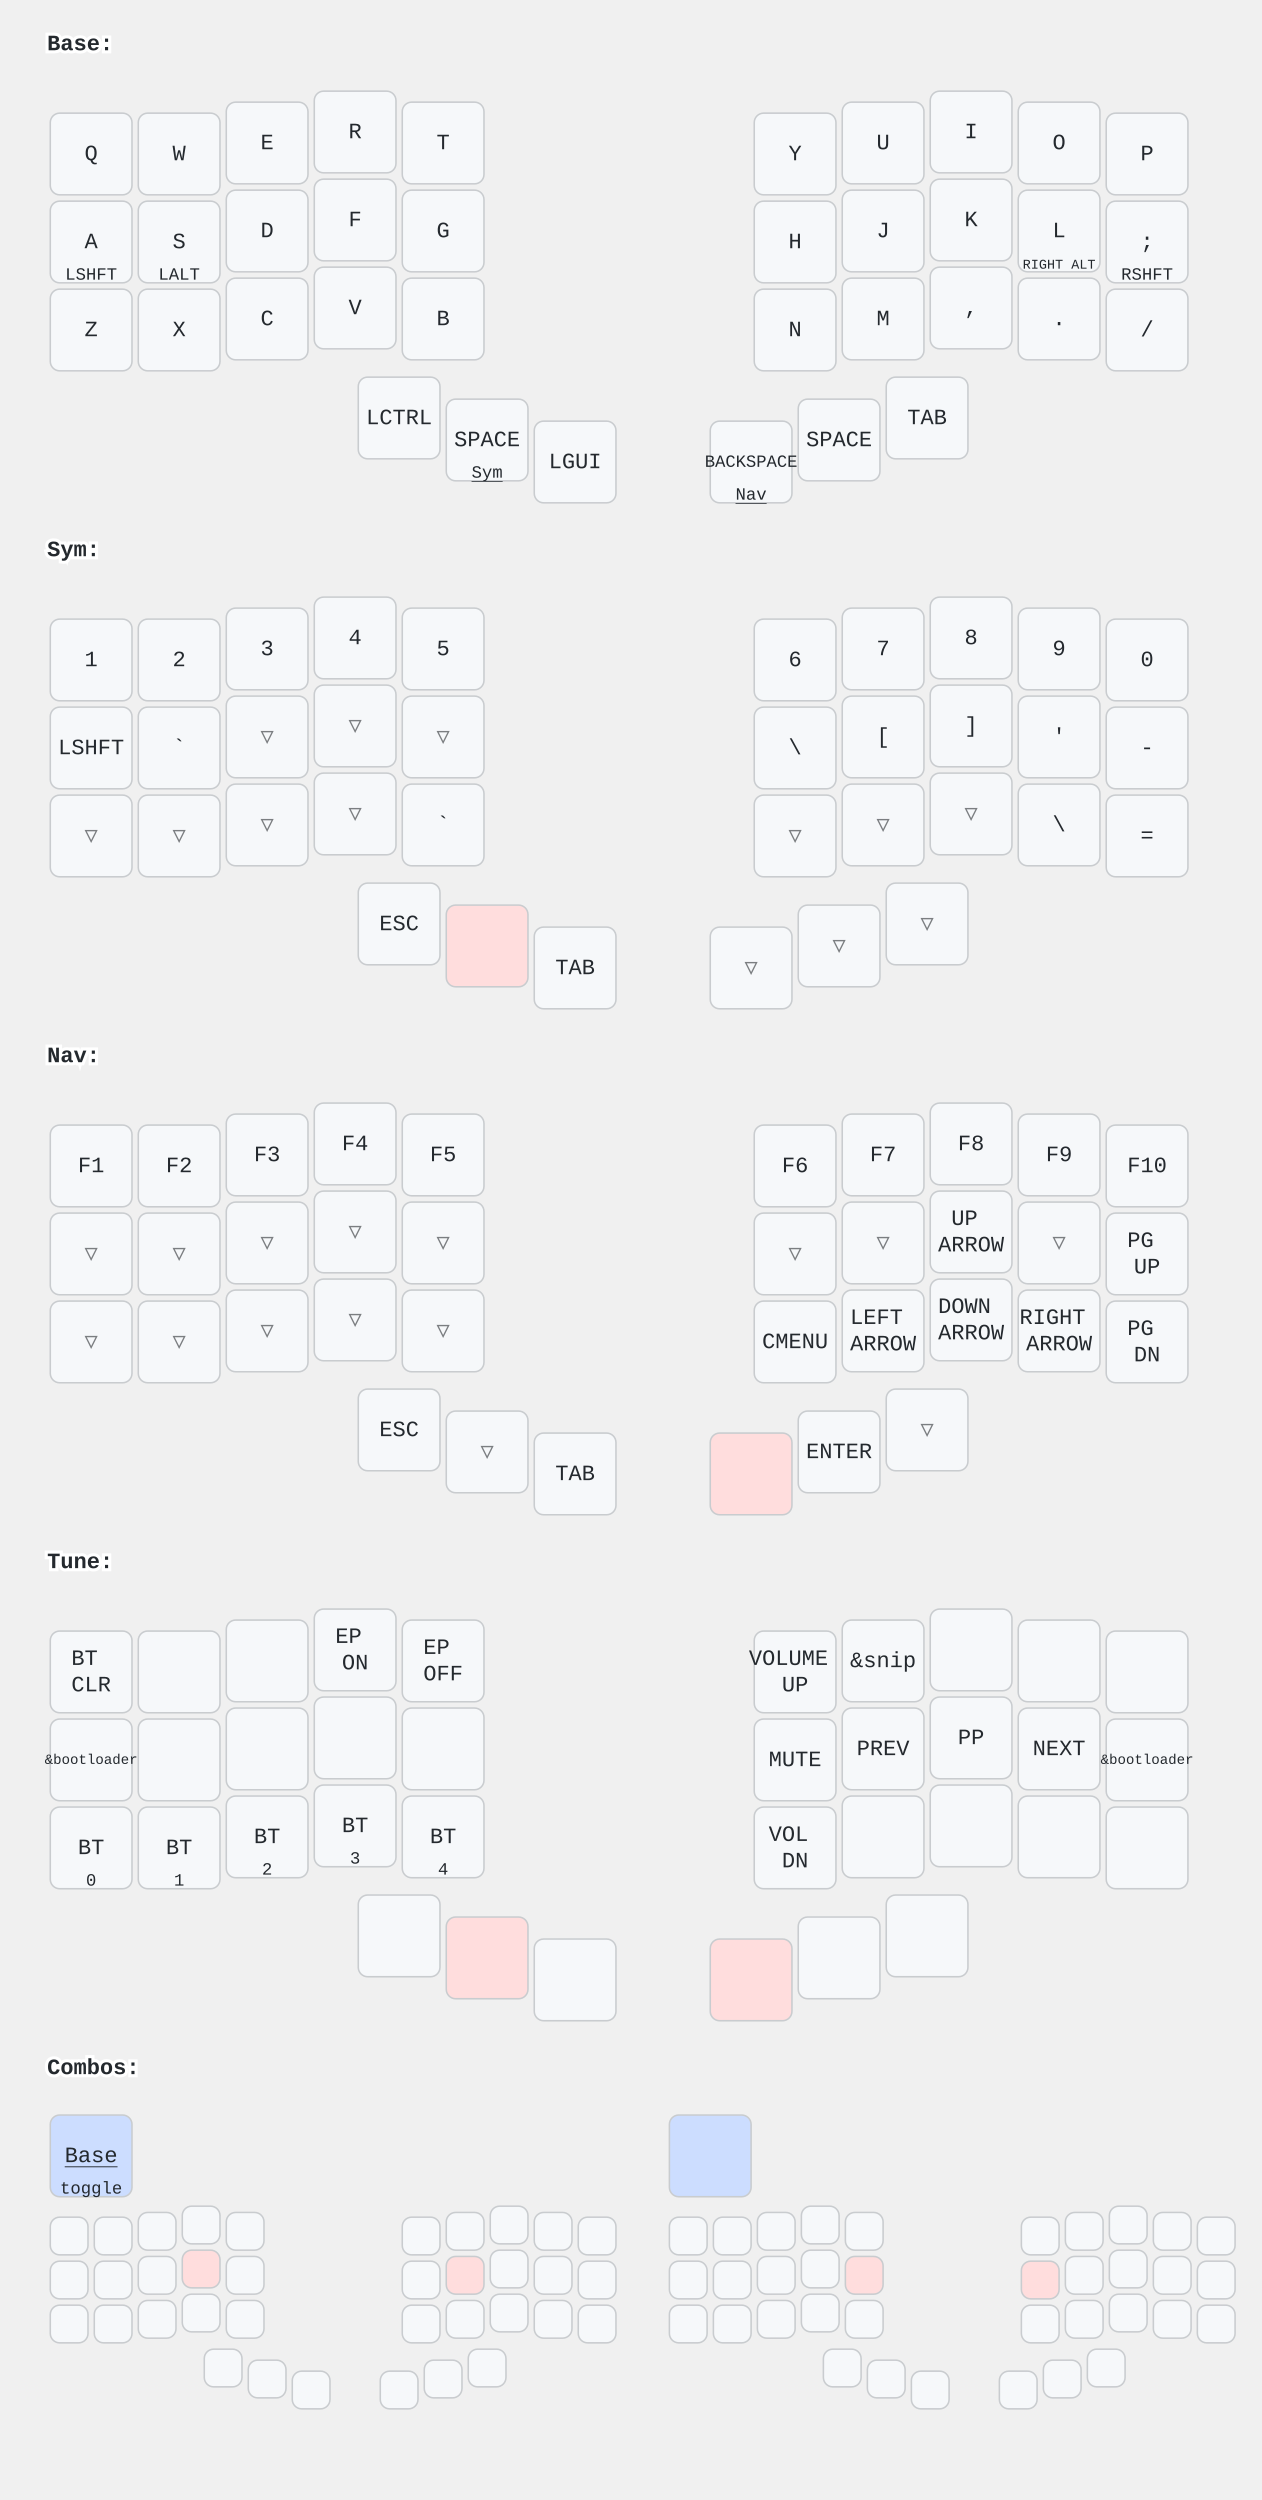
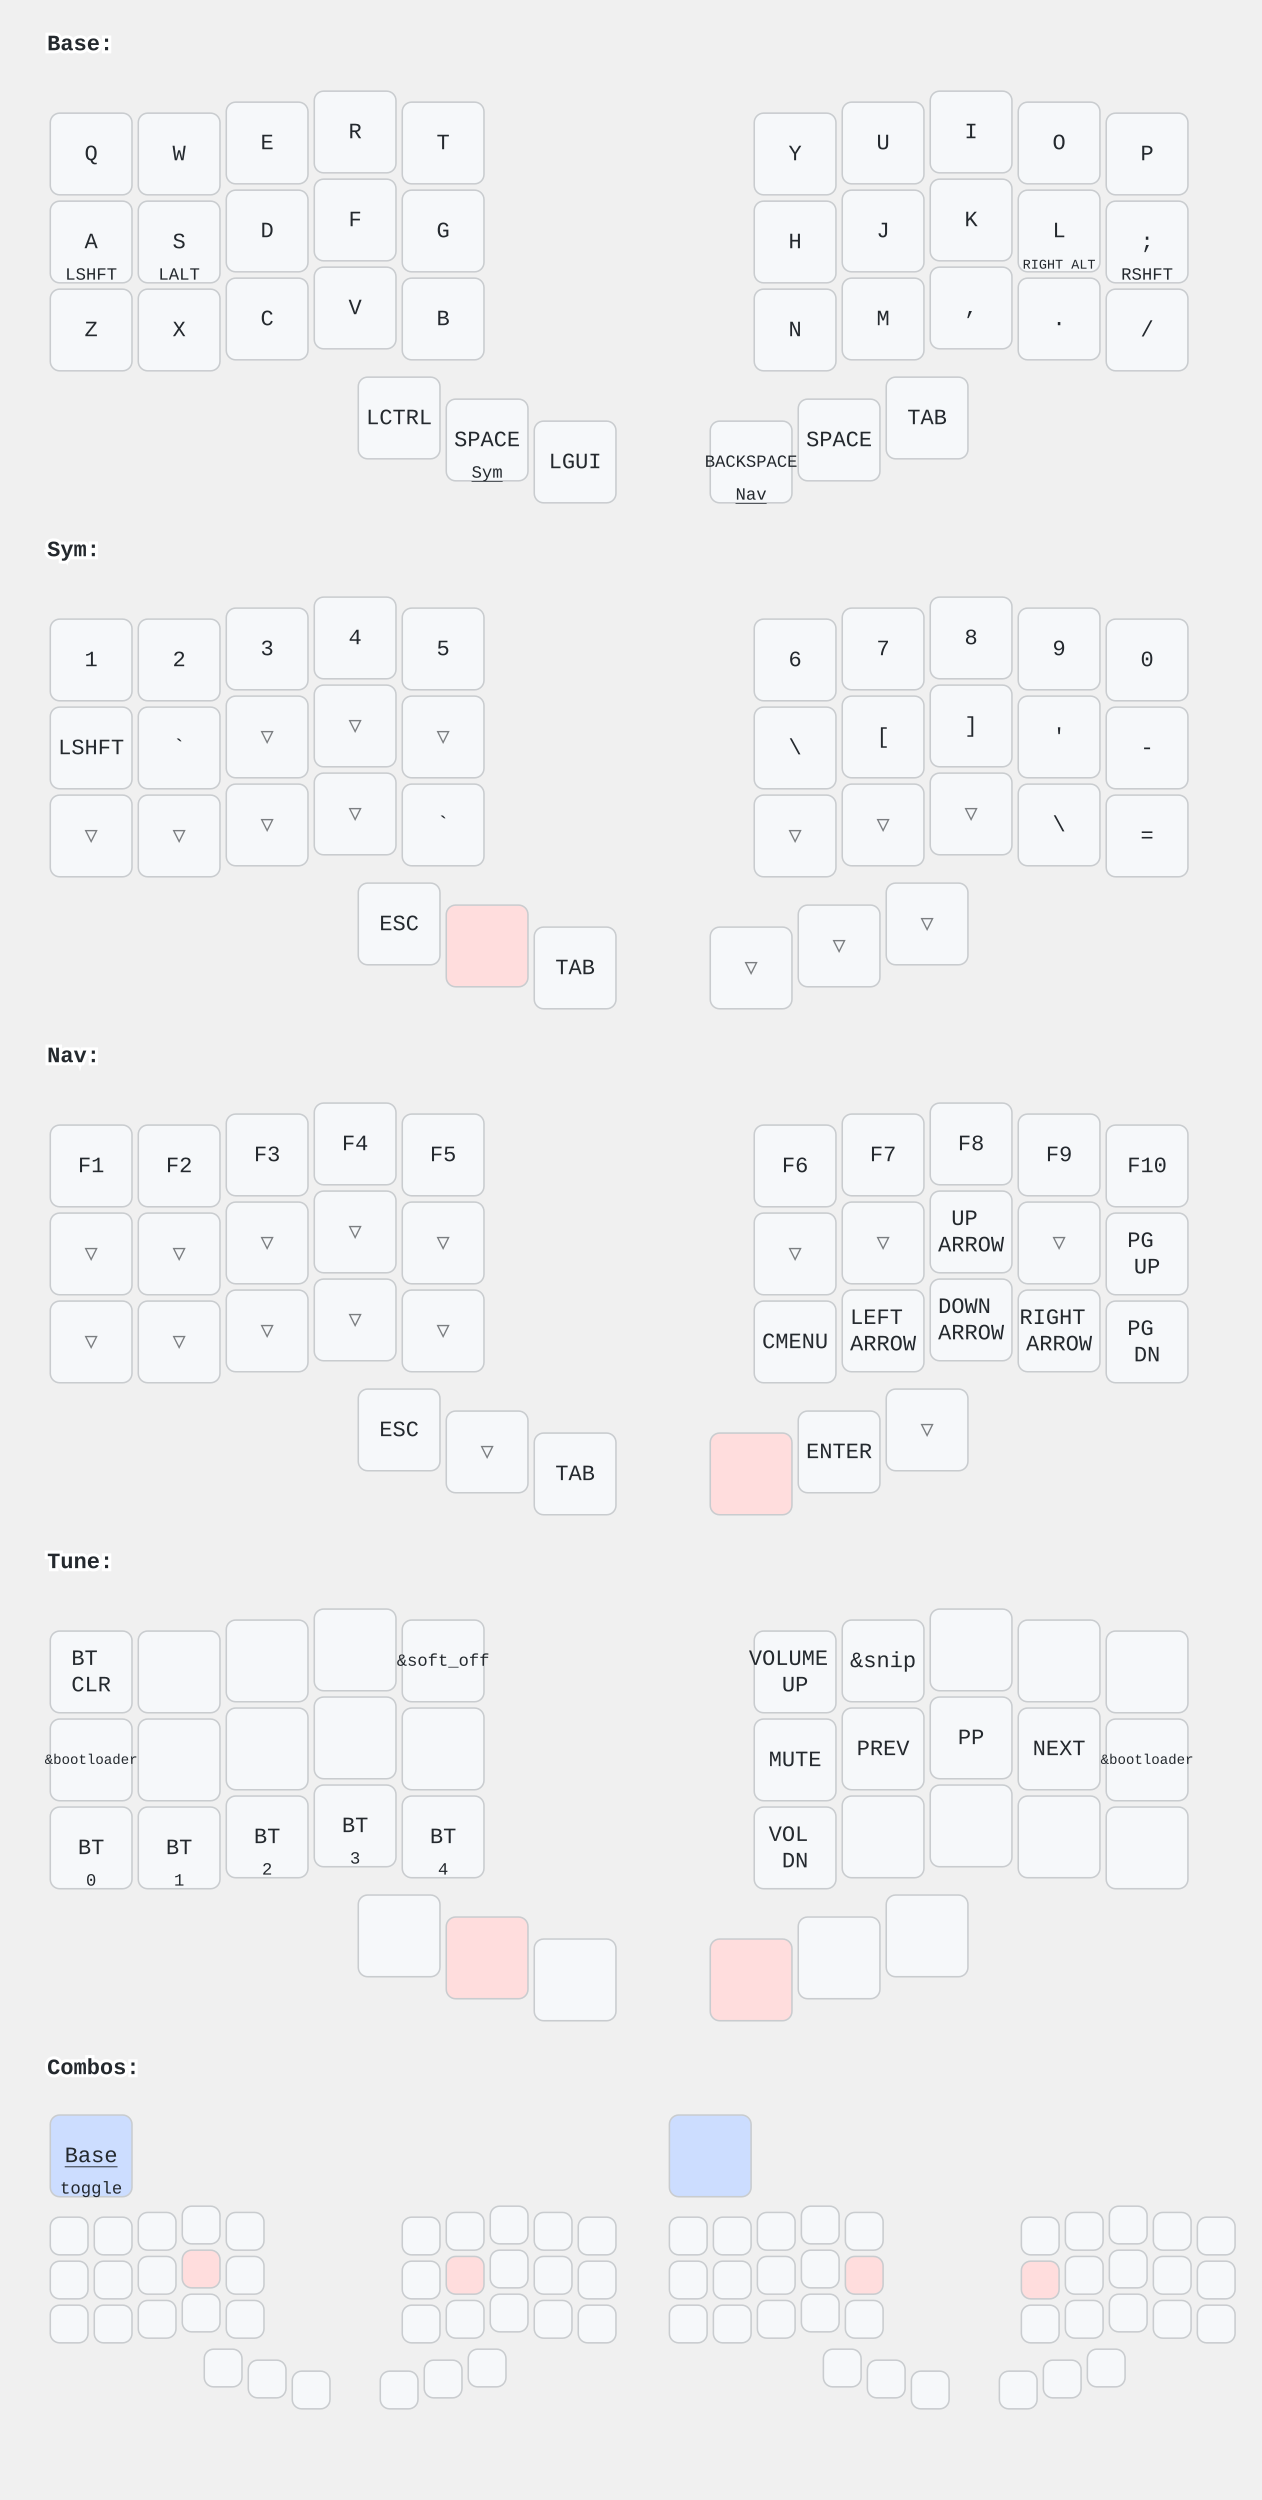
<svg xmlns="http://www.w3.org/2000/svg" width="803" height="1591" viewBox="0 0 803 1591" class="keymap">
  <style>/* inherit to force styles through use tags */
svg path {
    fill: inherit;
}

/* font and background color specifications */
svg.keymap {
    font-family: SFMono-Regular,Consolas,Liberation Mono,Menlo,monospace;
    font-size: 14px;
    font-kerning: normal;
    text-rendering: optimizeLegibility;
    fill: #24292e;
}

/* default key styling */
rect.key {
    fill: #f6f8fa;
}

rect.key, rect.combo {
    stroke: #c9cccf;
    stroke-width: 1;
}

/* default key side styling, only used is draw_key_sides is set */
rect.side {
    filter: brightness(90%);
}

/* color accent for combo boxes */
rect.combo, rect.combo-separate {
    fill: #cdf;
}

/* color accent for held keys */
rect.held, rect.combo.held {
    fill: #fdd;
}

/* color accent for ghost (optional) keys */
rect.ghost, rect.combo.ghost {
    stroke-dasharray: 4, 4;
    stroke-width: 2;
}

text {
    text-anchor: middle;
    dominant-baseline: middle;
}

/* styling for layer labels */
text.label {
    font-weight: bold;
    text-anchor: start;
    stroke: white;
    stroke-width: 4;
    paint-order: stroke;
}

/* styling for optional footer */
text.footer {
    text-anchor: end;
    dominant-baseline: auto;
    stroke: white;
    stroke-width: 4;
    paint-order: stroke;
}

/* styling for combo tap, and key non-tap label text */
text.combo, text.hold, text.shifted, text.left, text.right {
    font-size: 11px;
}

text.hold {
    text-anchor: middle;
    dominant-baseline: auto;
}

text.shifted {
    text-anchor: middle;
    dominant-baseline: hanging;
}

text.left {
    text-anchor: start;
}

text.right {
    text-anchor: end;
}

text.layer-activator {
    text-decoration: underline;
}

/* styling for hold/shifted label text in combo box */
text.combo.hold, text.combo.shifted, text.combo.left, text.combo.right {
    font-size: 8px;
}

/* lighter symbol for transparent keys */
text.trans {
    fill: #7b7e81;
}

/* styling for combo dendrons */
path.combo {
    stroke-width: 1;
    stroke: gray;
    fill: none;
}

/* Start Tabler Icons Cleanup */
/* cannot use height/width with glyphs */
.icon-tabler &gt; path {
    fill: inherit;
    stroke: inherit;
    stroke-width: 2;
}
/* hide tabler's default box */
.icon-tabler &gt; path[stroke="none"][fill="none"] {
    visibility: hidden;
}
/* End Tabler Icons Cleanup */

@media (prefers-color-scheme: dark) {
svg.keymap { fill: #d1d6db; }
rect.key { fill: #3f4750; }
rect.key, rect.combo { stroke: #60666c; }
rect.combo, rect.combo-separate { fill: #1f3d7a; }
rect.held, rect.combo.held { fill: #854747; }
text.label, text.footer { stroke: black; }
text.trans { fill: #7e8184; }
path.combo { stroke: #7f7f7f; }

}</style>
  <g transform="translate(30, 0)" class="layer-Base">
    <text x="0" y="28" class="label" id="Base">Base:</text>
    <g transform="translate(0, 56)">
      <g transform="translate(28, 42)" class="key keypos-0">
        <rect rx="6" ry="6" x="-26" y="-26" width="52" height="52" class="key" />
        <text x="0" y="0" class="key tap">Q</text>
      </g>
      <g transform="translate(84, 42)" class="key keypos-1">
        <rect rx="6" ry="6" x="-26" y="-26" width="52" height="52" class="key" />
        <text x="0" y="0" class="key tap">W</text>
      </g>
      <g transform="translate(140, 35)" class="key keypos-2">
        <rect rx="6" ry="6" x="-26" y="-26" width="52" height="52" class="key" />
        <text x="0" y="0" class="key tap">E</text>
      </g>
      <g transform="translate(196, 28)" class="key keypos-3">
        <rect rx="6" ry="6" x="-26" y="-26" width="52" height="52" class="key" />
        <text x="0" y="0" class="key tap">R</text>
      </g>
      <g transform="translate(252, 35)" class="key keypos-4">
        <rect rx="6" ry="6" x="-26" y="-26" width="52" height="52" class="key" />
        <text x="0" y="0" class="key tap">T</text>
      </g>
      <g transform="translate(476, 42)" class="key keypos-5">
        <rect rx="6" ry="6" x="-26" y="-26" width="52" height="52" class="key" />
        <text x="0" y="0" class="key tap">Y</text>
      </g>
      <g transform="translate(532, 35)" class="key keypos-6">
        <rect rx="6" ry="6" x="-26" y="-26" width="52" height="52" class="key" />
        <text x="0" y="0" class="key tap">U</text>
      </g>
      <g transform="translate(588, 28)" class="key keypos-7">
        <rect rx="6" ry="6" x="-26" y="-26" width="52" height="52" class="key" />
        <text x="0" y="0" class="key tap">I</text>
      </g>
      <g transform="translate(644, 35)" class="key keypos-8">
        <rect rx="6" ry="6" x="-26" y="-26" width="52" height="52" class="key" />
        <text x="0" y="0" class="key tap">O</text>
      </g>
      <g transform="translate(700, 42)" class="key keypos-9">
        <rect rx="6" ry="6" x="-26" y="-26" width="52" height="52" class="key" />
        <text x="0" y="0" class="key tap">P</text>
      </g>
      <g transform="translate(28, 98)" class="key keypos-10">
        <rect rx="6" ry="6" x="-26" y="-26" width="52" height="52" class="key" />
        <text x="0" y="0" class="key tap">A</text>
        <text x="0" y="24" class="key hold">LSHFT</text>
      </g>
      <g transform="translate(84, 98)" class="key keypos-11">
        <rect rx="6" ry="6" x="-26" y="-26" width="52" height="52" class="key" />
        <text x="0" y="0" class="key tap">S</text>
        <text x="0" y="24" class="key hold">LALT</text>
      </g>
      <g transform="translate(140, 91)" class="key keypos-12">
        <rect rx="6" ry="6" x="-26" y="-26" width="52" height="52" class="key" />
        <text x="0" y="0" class="key tap">D</text>
      </g>
      <g transform="translate(196, 84)" class="key keypos-13">
        <rect rx="6" ry="6" x="-26" y="-26" width="52" height="52" class="key" />
        <text x="0" y="0" class="key tap">F</text>
      </g>
      <g transform="translate(252, 91)" class="key keypos-14">
        <rect rx="6" ry="6" x="-26" y="-26" width="52" height="52" class="key" />
        <text x="0" y="0" class="key tap">G</text>
      </g>
      <g transform="translate(476, 98)" class="key keypos-15">
        <rect rx="6" ry="6" x="-26" y="-26" width="52" height="52" class="key" />
        <text x="0" y="0" class="key tap">H</text>
      </g>
      <g transform="translate(532, 91)" class="key keypos-16">
        <rect rx="6" ry="6" x="-26" y="-26" width="52" height="52" class="key" />
        <text x="0" y="0" class="key tap">J</text>
      </g>
      <g transform="translate(588, 84)" class="key keypos-17">
        <rect rx="6" ry="6" x="-26" y="-26" width="52" height="52" class="key" />
        <text x="0" y="0" class="key tap">K</text>
      </g>
      <g transform="translate(644, 91)" class="key keypos-18">
        <rect rx="6" ry="6" x="-26" y="-26" width="52" height="52" class="key" />
        <text x="0" y="0" class="key tap">L</text>
        <text x="0" y="24" class="key hold">
          <tspan style="font-size: 78%">RIGHT ALT</tspan>
        </text>
      </g>
      <g transform="translate(700, 98)" class="key keypos-19">
        <rect rx="6" ry="6" x="-26" y="-26" width="52" height="52" class="key" />
        <text x="0" y="0" class="key tap">;</text>
        <text x="0" y="24" class="key hold">RSHFT</text>
      </g>
      <g transform="translate(28, 154)" class="key keypos-20">
        <rect rx="6" ry="6" x="-26" y="-26" width="52" height="52" class="key" />
        <text x="0" y="0" class="key tap">Z</text>
      </g>
      <g transform="translate(84, 154)" class="key keypos-21">
        <rect rx="6" ry="6" x="-26" y="-26" width="52" height="52" class="key" />
        <text x="0" y="0" class="key tap">X</text>
      </g>
      <g transform="translate(140, 147)" class="key keypos-22">
        <rect rx="6" ry="6" x="-26" y="-26" width="52" height="52" class="key" />
        <text x="0" y="0" class="key tap">C</text>
      </g>
      <g transform="translate(196, 140)" class="key keypos-23">
        <rect rx="6" ry="6" x="-26" y="-26" width="52" height="52" class="key" />
        <text x="0" y="0" class="key tap">V</text>
      </g>
      <g transform="translate(252, 147)" class="key keypos-24">
        <rect rx="6" ry="6" x="-26" y="-26" width="52" height="52" class="key" />
        <text x="0" y="0" class="key tap">B</text>
      </g>
      <g transform="translate(476, 154)" class="key keypos-25">
        <rect rx="6" ry="6" x="-26" y="-26" width="52" height="52" class="key" />
        <text x="0" y="0" class="key tap">N</text>
      </g>
      <g transform="translate(532, 147)" class="key keypos-26">
        <rect rx="6" ry="6" x="-26" y="-26" width="52" height="52" class="key" />
        <text x="0" y="0" class="key tap">M</text>
      </g>
      <g transform="translate(588, 140)" class="key keypos-27">
        <rect rx="6" ry="6" x="-26" y="-26" width="52" height="52" class="key" />
        <text x="0" y="0" class="key tap">,</text>
      </g>
      <g transform="translate(644, 147)" class="key keypos-28">
        <rect rx="6" ry="6" x="-26" y="-26" width="52" height="52" class="key" />
        <text x="0" y="0" class="key tap">.</text>
      </g>
      <g transform="translate(700, 154)" class="key keypos-29">
        <rect rx="6" ry="6" x="-26" y="-26" width="52" height="52" class="key" />
        <text x="0" y="0" class="key tap">/</text>
      </g>
      <g transform="translate(224, 210)" class="key keypos-30">
        <rect rx="6" ry="6" x="-26" y="-26" width="52" height="52" class="key" />
        <text x="0" y="0" class="key tap">LCTRL</text>
      </g>
      <g transform="translate(280, 224)" class="key keypos-31">
        <rect rx="6" ry="6" x="-26" y="-26" width="52" height="52" class="key" />
        <text x="0" y="0" class="key tap">SPACE</text>
        <a href="#Sym">
          <text x="0" y="24" class="key hold layer-activator">Sym</text>
        </a>
      </g>
      <g transform="translate(336, 238)" class="key keypos-32">
        <rect rx="6" ry="6" x="-26" y="-26" width="52" height="52" class="key" />
        <text x="0" y="0" class="key tap">LGUI</text>
      </g>
      <g transform="translate(448, 238)" class="key keypos-33">
        <rect rx="6" ry="6" x="-26" y="-26" width="52" height="52" class="key" />
        <text x="0" y="0" class="key tap">
          <tspan style="font-size: 78%">BACKSPACE</tspan>
        </text>
        <a href="#Nav">
          <text x="0" y="24" class="key hold layer-activator">Nav</text>
        </a>
      </g>
      <g transform="translate(504, 224)" class="key keypos-34">
        <rect rx="6" ry="6" x="-26" y="-26" width="52" height="52" class="key" />
        <text x="0" y="0" class="key tap">SPACE</text>
      </g>
      <g transform="translate(560, 210)" class="key keypos-35">
        <rect rx="6" ry="6" x="-26" y="-26" width="52" height="52" class="key" />
        <text x="0" y="0" class="key tap">TAB</text>
      </g>
    </g>
  </g>
  <g transform="translate(30, 322)" class="layer-Sym">
    <text x="0" y="28" class="label" id="Sym">Sym:</text>
    <g transform="translate(0, 56)">
      <g transform="translate(28, 42)" class="key keypos-0">
        <rect rx="6" ry="6" x="-26" y="-26" width="52" height="52" class="key" />
        <text x="0" y="0" class="key tap">1</text>
      </g>
      <g transform="translate(84, 42)" class="key keypos-1">
        <rect rx="6" ry="6" x="-26" y="-26" width="52" height="52" class="key" />
        <text x="0" y="0" class="key tap">2</text>
      </g>
      <g transform="translate(140, 35)" class="key keypos-2">
        <rect rx="6" ry="6" x="-26" y="-26" width="52" height="52" class="key" />
        <text x="0" y="0" class="key tap">3</text>
      </g>
      <g transform="translate(196, 28)" class="key keypos-3">
        <rect rx="6" ry="6" x="-26" y="-26" width="52" height="52" class="key" />
        <text x="0" y="0" class="key tap">4</text>
      </g>
      <g transform="translate(252, 35)" class="key keypos-4">
        <rect rx="6" ry="6" x="-26" y="-26" width="52" height="52" class="key" />
        <text x="0" y="0" class="key tap">5</text>
      </g>
      <g transform="translate(476, 42)" class="key keypos-5">
        <rect rx="6" ry="6" x="-26" y="-26" width="52" height="52" class="key" />
        <text x="0" y="0" class="key tap">6</text>
      </g>
      <g transform="translate(532, 35)" class="key keypos-6">
        <rect rx="6" ry="6" x="-26" y="-26" width="52" height="52" class="key" />
        <text x="0" y="0" class="key tap">7</text>
      </g>
      <g transform="translate(588, 28)" class="key keypos-7">
        <rect rx="6" ry="6" x="-26" y="-26" width="52" height="52" class="key" />
        <text x="0" y="0" class="key tap">8</text>
      </g>
      <g transform="translate(644, 35)" class="key keypos-8">
        <rect rx="6" ry="6" x="-26" y="-26" width="52" height="52" class="key" />
        <text x="0" y="0" class="key tap">9</text>
      </g>
      <g transform="translate(700, 42)" class="key keypos-9">
        <rect rx="6" ry="6" x="-26" y="-26" width="52" height="52" class="key" />
        <text x="0" y="0" class="key tap">0</text>
      </g>
      <g transform="translate(28, 98)" class="key keypos-10">
        <rect rx="6" ry="6" x="-26" y="-26" width="52" height="52" class="key" />
        <text x="0" y="0" class="key tap">LSHFT</text>
      </g>
      <g transform="translate(84, 98)" class="key keypos-11">
        <rect rx="6" ry="6" x="-26" y="-26" width="52" height="52" class="key" />
        <text x="0" y="0" class="key tap">`</text>
      </g>
      <g transform="translate(140, 91)" class="key trans keypos-12">
        <rect rx="6" ry="6" x="-26" y="-26" width="52" height="52" class="key trans" />
        <text x="0" y="0" class="key trans tap">▽</text>
      </g>
      <g transform="translate(196, 84)" class="key trans keypos-13">
        <rect rx="6" ry="6" x="-26" y="-26" width="52" height="52" class="key trans" />
        <text x="0" y="0" class="key trans tap">▽</text>
      </g>
      <g transform="translate(252, 91)" class="key trans keypos-14">
        <rect rx="6" ry="6" x="-26" y="-26" width="52" height="52" class="key trans" />
        <text x="0" y="0" class="key trans tap">▽</text>
      </g>
      <g transform="translate(476, 98)" class="key keypos-15">
        <rect rx="6" ry="6" x="-26" y="-26" width="52" height="52" class="key" />
        <text x="0" y="0" class="key tap">\</text>
      </g>
      <g transform="translate(532, 91)" class="key keypos-16">
        <rect rx="6" ry="6" x="-26" y="-26" width="52" height="52" class="key" />
        <text x="0" y="0" class="key tap">[</text>
      </g>
      <g transform="translate(588, 84)" class="key keypos-17">
        <rect rx="6" ry="6" x="-26" y="-26" width="52" height="52" class="key" />
        <text x="0" y="0" class="key tap">]</text>
      </g>
      <g transform="translate(644, 91)" class="key keypos-18">
        <rect rx="6" ry="6" x="-26" y="-26" width="52" height="52" class="key" />
        <text x="0" y="0" class="key tap">'</text>
      </g>
      <g transform="translate(700, 98)" class="key keypos-19">
        <rect rx="6" ry="6" x="-26" y="-26" width="52" height="52" class="key" />
        <text x="0" y="0" class="key tap">-</text>
      </g>
      <g transform="translate(28, 154)" class="key trans keypos-20">
        <rect rx="6" ry="6" x="-26" y="-26" width="52" height="52" class="key trans" />
        <text x="0" y="0" class="key trans tap">▽</text>
      </g>
      <g transform="translate(84, 154)" class="key trans keypos-21">
        <rect rx="6" ry="6" x="-26" y="-26" width="52" height="52" class="key trans" />
        <text x="0" y="0" class="key trans tap">▽</text>
      </g>
      <g transform="translate(140, 147)" class="key trans keypos-22">
        <rect rx="6" ry="6" x="-26" y="-26" width="52" height="52" class="key trans" />
        <text x="0" y="0" class="key trans tap">▽</text>
      </g>
      <g transform="translate(196, 140)" class="key trans keypos-23">
        <rect rx="6" ry="6" x="-26" y="-26" width="52" height="52" class="key trans" />
        <text x="0" y="0" class="key trans tap">▽</text>
      </g>
      <g transform="translate(252, 147)" class="key keypos-24">
        <rect rx="6" ry="6" x="-26" y="-26" width="52" height="52" class="key" />
        <text x="0" y="0" class="key tap">`</text>
      </g>
      <g transform="translate(476, 154)" class="key trans keypos-25">
        <rect rx="6" ry="6" x="-26" y="-26" width="52" height="52" class="key trans" />
        <text x="0" y="0" class="key trans tap">▽</text>
      </g>
      <g transform="translate(532, 147)" class="key trans keypos-26">
        <rect rx="6" ry="6" x="-26" y="-26" width="52" height="52" class="key trans" />
        <text x="0" y="0" class="key trans tap">▽</text>
      </g>
      <g transform="translate(588, 140)" class="key trans keypos-27">
        <rect rx="6" ry="6" x="-26" y="-26" width="52" height="52" class="key trans" />
        <text x="0" y="0" class="key trans tap">▽</text>
      </g>
      <g transform="translate(644, 147)" class="key keypos-28">
        <rect rx="6" ry="6" x="-26" y="-26" width="52" height="52" class="key" />
        <text x="0" y="0" class="key tap">\</text>
      </g>
      <g transform="translate(700, 154)" class="key keypos-29">
        <rect rx="6" ry="6" x="-26" y="-26" width="52" height="52" class="key" />
        <text x="0" y="0" class="key tap">=</text>
      </g>
      <g transform="translate(224, 210)" class="key keypos-30">
        <rect rx="6" ry="6" x="-26" y="-26" width="52" height="52" class="key" />
        <text x="0" y="0" class="key tap">ESC</text>
      </g>
      <g transform="translate(280, 224)" class="key held keypos-31">
        <rect rx="6" ry="6" x="-26" y="-26" width="52" height="52" class="key held" />
      </g>
      <g transform="translate(336, 238)" class="key keypos-32">
        <rect rx="6" ry="6" x="-26" y="-26" width="52" height="52" class="key" />
        <text x="0" y="0" class="key tap">TAB</text>
      </g>
      <g transform="translate(448, 238)" class="key trans keypos-33">
        <rect rx="6" ry="6" x="-26" y="-26" width="52" height="52" class="key trans" />
        <text x="0" y="0" class="key trans tap">▽</text>
      </g>
      <g transform="translate(504, 224)" class="key trans keypos-34">
        <rect rx="6" ry="6" x="-26" y="-26" width="52" height="52" class="key trans" />
        <text x="0" y="0" class="key trans tap">▽</text>
      </g>
      <g transform="translate(560, 210)" class="key trans keypos-35">
        <rect rx="6" ry="6" x="-26" y="-26" width="52" height="52" class="key trans" />
        <text x="0" y="0" class="key trans tap">▽</text>
      </g>
    </g>
  </g>
  <g transform="translate(30, 644)" class="layer-Nav">
    <text x="0" y="28" class="label" id="Nav">Nav:</text>
    <g transform="translate(0, 56)">
      <g transform="translate(28, 42)" class="key keypos-0">
        <rect rx="6" ry="6" x="-26" y="-26" width="52" height="52" class="key" />
        <text x="0" y="0" class="key tap">F1</text>
      </g>
      <g transform="translate(84, 42)" class="key keypos-1">
        <rect rx="6" ry="6" x="-26" y="-26" width="52" height="52" class="key" />
        <text x="0" y="0" class="key tap">F2</text>
      </g>
      <g transform="translate(140, 35)" class="key keypos-2">
        <rect rx="6" ry="6" x="-26" y="-26" width="52" height="52" class="key" />
        <text x="0" y="0" class="key tap">F3</text>
      </g>
      <g transform="translate(196, 28)" class="key keypos-3">
        <rect rx="6" ry="6" x="-26" y="-26" width="52" height="52" class="key" />
        <text x="0" y="0" class="key tap">F4</text>
      </g>
      <g transform="translate(252, 35)" class="key keypos-4">
        <rect rx="6" ry="6" x="-26" y="-26" width="52" height="52" class="key" />
        <text x="0" y="0" class="key tap">F5</text>
      </g>
      <g transform="translate(476, 42)" class="key keypos-5">
        <rect rx="6" ry="6" x="-26" y="-26" width="52" height="52" class="key" />
        <text x="0" y="0" class="key tap">F6</text>
      </g>
      <g transform="translate(532, 35)" class="key keypos-6">
        <rect rx="6" ry="6" x="-26" y="-26" width="52" height="52" class="key" />
        <text x="0" y="0" class="key tap">F7</text>
      </g>
      <g transform="translate(588, 28)" class="key keypos-7">
        <rect rx="6" ry="6" x="-26" y="-26" width="52" height="52" class="key" />
        <text x="0" y="0" class="key tap">F8</text>
      </g>
      <g transform="translate(644, 35)" class="key keypos-8">
        <rect rx="6" ry="6" x="-26" y="-26" width="52" height="52" class="key" />
        <text x="0" y="0" class="key tap">F9</text>
      </g>
      <g transform="translate(700, 42)" class="key keypos-9">
        <rect rx="6" ry="6" x="-26" y="-26" width="52" height="52" class="key" />
        <text x="0" y="0" class="key tap">F10</text>
      </g>
      <g transform="translate(28, 98)" class="key trans keypos-10">
        <rect rx="6" ry="6" x="-26" y="-26" width="52" height="52" class="key trans" />
        <text x="0" y="0" class="key trans tap">▽</text>
      </g>
      <g transform="translate(84, 98)" class="key trans keypos-11">
        <rect rx="6" ry="6" x="-26" y="-26" width="52" height="52" class="key trans" />
        <text x="0" y="0" class="key trans tap">▽</text>
      </g>
      <g transform="translate(140, 91)" class="key trans keypos-12">
        <rect rx="6" ry="6" x="-26" y="-26" width="52" height="52" class="key trans" />
        <text x="0" y="0" class="key trans tap">▽</text>
      </g>
      <g transform="translate(196, 84)" class="key trans keypos-13">
        <rect rx="6" ry="6" x="-26" y="-26" width="52" height="52" class="key trans" />
        <text x="0" y="0" class="key trans tap">▽</text>
      </g>
      <g transform="translate(252, 91)" class="key trans keypos-14">
        <rect rx="6" ry="6" x="-26" y="-26" width="52" height="52" class="key trans" />
        <text x="0" y="0" class="key trans tap">▽</text>
      </g>
      <g transform="translate(476, 98)" class="key trans keypos-15">
        <rect rx="6" ry="6" x="-26" y="-26" width="52" height="52" class="key trans" />
        <text x="0" y="0" class="key trans tap">▽</text>
      </g>
      <g transform="translate(532, 91)" class="key trans keypos-16">
        <rect rx="6" ry="6" x="-26" y="-26" width="52" height="52" class="key trans" />
        <text x="0" y="0" class="key trans tap">▽</text>
      </g>
      <g transform="translate(588, 84)" class="key keypos-17">
        <rect rx="6" ry="6" x="-26" y="-26" width="52" height="52" class="key" />
        <text x="0" y="0" class="key tap">
          <tspan x="0" dy="-0.6em">UP</tspan>
          <tspan x="0" dy="1.2em">ARROW</tspan>
        </text>
      </g>
      <g transform="translate(644, 91)" class="key trans keypos-18">
        <rect rx="6" ry="6" x="-26" y="-26" width="52" height="52" class="key trans" />
        <text x="0" y="0" class="key trans tap">▽</text>
      </g>
      <g transform="translate(700, 98)" class="key keypos-19">
        <rect rx="6" ry="6" x="-26" y="-26" width="52" height="52" class="key" />
        <text x="0" y="0" class="key tap">
          <tspan x="0" dy="-0.6em">PG</tspan>
          <tspan x="0" dy="1.2em">UP</tspan>
        </text>
      </g>
      <g transform="translate(28, 154)" class="key trans keypos-20">
        <rect rx="6" ry="6" x="-26" y="-26" width="52" height="52" class="key trans" />
        <text x="0" y="0" class="key trans tap">▽</text>
      </g>
      <g transform="translate(84, 154)" class="key trans keypos-21">
        <rect rx="6" ry="6" x="-26" y="-26" width="52" height="52" class="key trans" />
        <text x="0" y="0" class="key trans tap">▽</text>
      </g>
      <g transform="translate(140, 147)" class="key trans keypos-22">
        <rect rx="6" ry="6" x="-26" y="-26" width="52" height="52" class="key trans" />
        <text x="0" y="0" class="key trans tap">▽</text>
      </g>
      <g transform="translate(196, 140)" class="key trans keypos-23">
        <rect rx="6" ry="6" x="-26" y="-26" width="52" height="52" class="key trans" />
        <text x="0" y="0" class="key trans tap">▽</text>
      </g>
      <g transform="translate(252, 147)" class="key trans keypos-24">
        <rect rx="6" ry="6" x="-26" y="-26" width="52" height="52" class="key trans" />
        <text x="0" y="0" class="key trans tap">▽</text>
      </g>
      <g transform="translate(476, 154)" class="key keypos-25">
        <rect rx="6" ry="6" x="-26" y="-26" width="52" height="52" class="key" />
        <text x="0" y="0" class="key tap">CMENU</text>
      </g>
      <g transform="translate(532, 147)" class="key keypos-26">
        <rect rx="6" ry="6" x="-26" y="-26" width="52" height="52" class="key" />
        <text x="0" y="0" class="key tap">
          <tspan x="0" dy="-0.6em">LEFT</tspan>
          <tspan x="0" dy="1.2em">ARROW</tspan>
        </text>
      </g>
      <g transform="translate(588, 140)" class="key keypos-27">
        <rect rx="6" ry="6" x="-26" y="-26" width="52" height="52" class="key" />
        <text x="0" y="0" class="key tap">
          <tspan x="0" dy="-0.6em">DOWN</tspan>
          <tspan x="0" dy="1.2em">ARROW</tspan>
        </text>
      </g>
      <g transform="translate(644, 147)" class="key keypos-28">
        <rect rx="6" ry="6" x="-26" y="-26" width="52" height="52" class="key" />
        <text x="0" y="0" class="key tap">
          <tspan x="0" dy="-0.6em">RIGHT</tspan>
          <tspan x="0" dy="1.2em">ARROW</tspan>
        </text>
      </g>
      <g transform="translate(700, 154)" class="key keypos-29">
        <rect rx="6" ry="6" x="-26" y="-26" width="52" height="52" class="key" />
        <text x="0" y="0" class="key tap">
          <tspan x="0" dy="-0.6em">PG</tspan>
          <tspan x="0" dy="1.2em">DN</tspan>
        </text>
      </g>
      <g transform="translate(224, 210)" class="key keypos-30">
        <rect rx="6" ry="6" x="-26" y="-26" width="52" height="52" class="key" />
        <text x="0" y="0" class="key tap">ESC</text>
      </g>
      <g transform="translate(280, 224)" class="key trans keypos-31">
        <rect rx="6" ry="6" x="-26" y="-26" width="52" height="52" class="key trans" />
        <text x="0" y="0" class="key trans tap">▽</text>
      </g>
      <g transform="translate(336, 238)" class="key keypos-32">
        <rect rx="6" ry="6" x="-26" y="-26" width="52" height="52" class="key" />
        <text x="0" y="0" class="key tap">TAB</text>
      </g>
      <g transform="translate(448, 238)" class="key held keypos-33">
        <rect rx="6" ry="6" x="-26" y="-26" width="52" height="52" class="key held" />
      </g>
      <g transform="translate(504, 224)" class="key keypos-34">
        <rect rx="6" ry="6" x="-26" y="-26" width="52" height="52" class="key" />
        <text x="0" y="0" class="key tap">ENTER</text>
      </g>
      <g transform="translate(560, 210)" class="key trans keypos-35">
        <rect rx="6" ry="6" x="-26" y="-26" width="52" height="52" class="key trans" />
        <text x="0" y="0" class="key trans tap">▽</text>
      </g>
    </g>
  </g>
  <g transform="translate(30, 966)" class="layer-Tune">
    <text x="0" y="28" class="label" id="Tune">Tune:</text>
    <g transform="translate(0, 56)">
      <g transform="translate(28, 42)" class="key keypos-0">
        <rect rx="6" ry="6" x="-26" y="-26" width="52" height="52" class="key" />
        <text x="0" y="0" class="key tap">
          <tspan x="0" dy="-0.6em">BT</tspan>
          <tspan x="0" dy="1.2em">CLR</tspan>
        </text>
      </g>
      <g transform="translate(84, 42)" class="key keypos-1">
        <rect rx="6" ry="6" x="-26" y="-26" width="52" height="52" class="key" />
      </g>
      <g transform="translate(140, 35)" class="key keypos-2">
        <rect rx="6" ry="6" x="-26" y="-26" width="52" height="52" class="key" />
      </g>
      <g transform="translate(196, 28)" class="key keypos-3">
        <rect rx="6" ry="6" x="-26" y="-26" width="52" height="52" class="key" />
-         <text x="0" y="0" class="key tap">
-           <tspan x="0" dy="-0.6em">EP</tspan>
-           <tspan x="0" dy="1.2em">ON</tspan>
-         </text>
      </g>
      <g transform="translate(252, 35)" class="key keypos-4">
        <rect rx="6" ry="6" x="-26" y="-26" width="52" height="52" class="key" />
        <text x="0" y="0" class="key tap">
-           <tspan x="0" dy="-0.6em">EP</tspan>
-           <tspan x="0" dy="1.2em">OFF</tspan>
+           <tspan style="font-size: 78%">&amp;soft_off</tspan>
        </text>
      </g>
      <g transform="translate(476, 42)" class="key keypos-5">
        <rect rx="6" ry="6" x="-26" y="-26" width="52" height="52" class="key" />
        <text x="0" y="0" class="key tap">
          <tspan x="0" dy="-0.6em">VOLUME</tspan>
          <tspan x="0" dy="1.2em">UP</tspan>
        </text>
      </g>
      <g transform="translate(532, 35)" class="key keypos-6">
        <rect rx="6" ry="6" x="-26" y="-26" width="52" height="52" class="key" />
        <text x="0" y="0" class="key tap">&amp;snip</text>
      </g>
      <g transform="translate(588, 28)" class="key keypos-7">
        <rect rx="6" ry="6" x="-26" y="-26" width="52" height="52" class="key" />
      </g>
      <g transform="translate(644, 35)" class="key keypos-8">
        <rect rx="6" ry="6" x="-26" y="-26" width="52" height="52" class="key" />
      </g>
      <g transform="translate(700, 42)" class="key keypos-9">
        <rect rx="6" ry="6" x="-26" y="-26" width="52" height="52" class="key" />
      </g>
      <g transform="translate(28, 98)" class="key keypos-10">
        <rect rx="6" ry="6" x="-26" y="-26" width="52" height="52" class="key" />
        <text x="0" y="0" class="key tap">
          <tspan style="font-size: 64%">&amp;bootloader</tspan>
        </text>
      </g>
      <g transform="translate(84, 98)" class="key keypos-11">
        <rect rx="6" ry="6" x="-26" y="-26" width="52" height="52" class="key" />
      </g>
      <g transform="translate(140, 91)" class="key keypos-12">
        <rect rx="6" ry="6" x="-26" y="-26" width="52" height="52" class="key" />
      </g>
      <g transform="translate(196, 84)" class="key keypos-13">
        <rect rx="6" ry="6" x="-26" y="-26" width="52" height="52" class="key" />
      </g>
      <g transform="translate(252, 91)" class="key keypos-14">
        <rect rx="6" ry="6" x="-26" y="-26" width="52" height="52" class="key" />
      </g>
      <g transform="translate(476, 98)" class="key keypos-15">
        <rect rx="6" ry="6" x="-26" y="-26" width="52" height="52" class="key" />
        <text x="0" y="0" class="key tap">MUTE</text>
      </g>
      <g transform="translate(532, 91)" class="key keypos-16">
        <rect rx="6" ry="6" x="-26" y="-26" width="52" height="52" class="key" />
        <text x="0" y="0" class="key tap">PREV</text>
      </g>
      <g transform="translate(588, 84)" class="key keypos-17">
        <rect rx="6" ry="6" x="-26" y="-26" width="52" height="52" class="key" />
        <text x="0" y="0" class="key tap">PP</text>
      </g>
      <g transform="translate(644, 91)" class="key keypos-18">
        <rect rx="6" ry="6" x="-26" y="-26" width="52" height="52" class="key" />
        <text x="0" y="0" class="key tap">NEXT</text>
      </g>
      <g transform="translate(700, 98)" class="key keypos-19">
        <rect rx="6" ry="6" x="-26" y="-26" width="52" height="52" class="key" />
        <text x="0" y="0" class="key tap">
          <tspan style="font-size: 64%">&amp;bootloader</tspan>
        </text>
      </g>
      <g transform="translate(28, 154)" class="key keypos-20">
        <rect rx="6" ry="6" x="-26" y="-26" width="52" height="52" class="key" />
        <text x="0" y="0" class="key tap">BT</text>
        <text x="0" y="24" class="key hold">0</text>
      </g>
      <g transform="translate(84, 154)" class="key keypos-21">
        <rect rx="6" ry="6" x="-26" y="-26" width="52" height="52" class="key" />
        <text x="0" y="0" class="key tap">BT</text>
        <text x="0" y="24" class="key hold">1</text>
      </g>
      <g transform="translate(140, 147)" class="key keypos-22">
        <rect rx="6" ry="6" x="-26" y="-26" width="52" height="52" class="key" />
        <text x="0" y="0" class="key tap">BT</text>
        <text x="0" y="24" class="key hold">2</text>
      </g>
      <g transform="translate(196, 140)" class="key keypos-23">
        <rect rx="6" ry="6" x="-26" y="-26" width="52" height="52" class="key" />
        <text x="0" y="0" class="key tap">BT</text>
        <text x="0" y="24" class="key hold">3</text>
      </g>
      <g transform="translate(252, 147)" class="key keypos-24">
        <rect rx="6" ry="6" x="-26" y="-26" width="52" height="52" class="key" />
        <text x="0" y="0" class="key tap">BT</text>
        <text x="0" y="24" class="key hold">4</text>
      </g>
      <g transform="translate(476, 154)" class="key keypos-25">
        <rect rx="6" ry="6" x="-26" y="-26" width="52" height="52" class="key" />
        <text x="0" y="0" class="key tap">
          <tspan x="0" dy="-0.6em">VOL</tspan>
          <tspan x="0" dy="1.2em">DN</tspan>
        </text>
      </g>
      <g transform="translate(532, 147)" class="key keypos-26">
        <rect rx="6" ry="6" x="-26" y="-26" width="52" height="52" class="key" />
      </g>
      <g transform="translate(588, 140)" class="key keypos-27">
        <rect rx="6" ry="6" x="-26" y="-26" width="52" height="52" class="key" />
      </g>
      <g transform="translate(644, 147)" class="key keypos-28">
        <rect rx="6" ry="6" x="-26" y="-26" width="52" height="52" class="key" />
      </g>
      <g transform="translate(700, 154)" class="key keypos-29">
        <rect rx="6" ry="6" x="-26" y="-26" width="52" height="52" class="key" />
      </g>
      <g transform="translate(224, 210)" class="key keypos-30">
        <rect rx="6" ry="6" x="-26" y="-26" width="52" height="52" class="key" />
      </g>
      <g transform="translate(280, 224)" class="key held keypos-31">
        <rect rx="6" ry="6" x="-26" y="-26" width="52" height="52" class="key held" />
      </g>
      <g transform="translate(336, 238)" class="key keypos-32">
        <rect rx="6" ry="6" x="-26" y="-26" width="52" height="52" class="key" />
      </g>
      <g transform="translate(448, 238)" class="key held keypos-33">
        <rect rx="6" ry="6" x="-26" y="-26" width="52" height="52" class="key held" />
      </g>
      <g transform="translate(504, 224)" class="key keypos-34">
        <rect rx="6" ry="6" x="-26" y="-26" width="52" height="52" class="key" />
      </g>
      <g transform="translate(560, 210)" class="key keypos-35">
        <rect rx="6" ry="6" x="-26" y="-26" width="52" height="52" class="key" />
      </g>
    </g>
  </g>
  <text x="30" y="1316" class="label" id="Combos">Combos:</text>
  <g transform="translate(30, 1288)" class="layer-combopos-0">
    <g transform="translate(0, 56)">
      <g transform="translate(28, 28)" class="key  combo-separate keypos-0">
        <rect rx="6" ry="6" x="-26" y="-26" width="52" height="52" class="key  combo-separate" />
        <a href="#Base">
          <text x="0" y="0" class="key  combo-separate tap layer-activator">Base</text>
        </a>
        <text x="0" y="24" class="key  combo-separate hold">toggle</text>
      </g>
      <g transform="translate(14, 79)" class="key keypos-1">
        <rect rx="6" ry="6" x="-12" y="-12" width="24" height="24" class="key" />
      </g>
      <g transform="translate(42, 79)" class="key keypos-2">
        <rect rx="6" ry="6" x="-12" y="-12" width="24" height="24" class="key" />
      </g>
      <g transform="translate(70, 76)" class="key keypos-3">
        <rect rx="6" ry="6" x="-12" y="-12" width="24" height="24" class="key" />
      </g>
      <g transform="translate(98, 72)" class="key keypos-4">
        <rect rx="6" ry="6" x="-12" y="-12" width="24" height="24" class="key" />
      </g>
      <g transform="translate(126, 76)" class="key keypos-5">
        <rect rx="6" ry="6" x="-12" y="-12" width="24" height="24" class="key" />
      </g>
      <g transform="translate(238, 79)" class="key keypos-6">
        <rect rx="6" ry="6" x="-12" y="-12" width="24" height="24" class="key" />
      </g>
      <g transform="translate(266, 76)" class="key keypos-7">
        <rect rx="6" ry="6" x="-12" y="-12" width="24" height="24" class="key" />
      </g>
      <g transform="translate(294, 72)" class="key keypos-8">
        <rect rx="6" ry="6" x="-12" y="-12" width="24" height="24" class="key" />
      </g>
      <g transform="translate(322, 76)" class="key keypos-9">
        <rect rx="6" ry="6" x="-12" y="-12" width="24" height="24" class="key" />
      </g>
      <g transform="translate(350, 79)" class="key keypos-10">
        <rect rx="6" ry="6" x="-12" y="-12" width="24" height="24" class="key" />
      </g>
      <g transform="translate(14, 107)" class="key keypos-11">
        <rect rx="6" ry="6" x="-12" y="-12" width="24" height="24" class="key" />
      </g>
      <g transform="translate(42, 107)" class="key keypos-12">
        <rect rx="6" ry="6" x="-12" y="-12" width="24" height="24" class="key" />
      </g>
      <g transform="translate(70, 104)" class="key keypos-13">
        <rect rx="6" ry="6" x="-12" y="-12" width="24" height="24" class="key" />
      </g>
      <g transform="translate(98, 100)" class="key held keypos-14">
        <rect rx="6" ry="6" x="-12" y="-12" width="24" height="24" class="key held" />
      </g>
      <g transform="translate(126, 104)" class="key keypos-15">
        <rect rx="6" ry="6" x="-12" y="-12" width="24" height="24" class="key" />
      </g>
      <g transform="translate(238, 107)" class="key keypos-16">
        <rect rx="6" ry="6" x="-12" y="-12" width="24" height="24" class="key" />
      </g>
      <g transform="translate(266, 104)" class="key held keypos-17">
        <rect rx="6" ry="6" x="-12" y="-12" width="24" height="24" class="key held" />
      </g>
      <g transform="translate(294, 100)" class="key keypos-18">
        <rect rx="6" ry="6" x="-12" y="-12" width="24" height="24" class="key" />
      </g>
      <g transform="translate(322, 104)" class="key keypos-19">
        <rect rx="6" ry="6" x="-12" y="-12" width="24" height="24" class="key" />
      </g>
      <g transform="translate(350, 107)" class="key keypos-20">
        <rect rx="6" ry="6" x="-12" y="-12" width="24" height="24" class="key" />
      </g>
      <g transform="translate(14, 135)" class="key keypos-21">
        <rect rx="6" ry="6" x="-12" y="-12" width="24" height="24" class="key" />
      </g>
      <g transform="translate(42, 135)" class="key keypos-22">
        <rect rx="6" ry="6" x="-12" y="-12" width="24" height="24" class="key" />
      </g>
      <g transform="translate(70, 132)" class="key keypos-23">
        <rect rx="6" ry="6" x="-12" y="-12" width="24" height="24" class="key" />
      </g>
      <g transform="translate(98, 128)" class="key keypos-24">
        <rect rx="6" ry="6" x="-12" y="-12" width="24" height="24" class="key" />
      </g>
      <g transform="translate(126, 132)" class="key keypos-25">
        <rect rx="6" ry="6" x="-12" y="-12" width="24" height="24" class="key" />
      </g>
      <g transform="translate(238, 135)" class="key keypos-26">
        <rect rx="6" ry="6" x="-12" y="-12" width="24" height="24" class="key" />
      </g>
      <g transform="translate(266, 132)" class="key keypos-27">
        <rect rx="6" ry="6" x="-12" y="-12" width="24" height="24" class="key" />
      </g>
      <g transform="translate(294, 128)" class="key keypos-28">
        <rect rx="6" ry="6" x="-12" y="-12" width="24" height="24" class="key" />
      </g>
      <g transform="translate(322, 132)" class="key keypos-29">
        <rect rx="6" ry="6" x="-12" y="-12" width="24" height="24" class="key" />
      </g>
      <g transform="translate(350, 135)" class="key keypos-30">
        <rect rx="6" ry="6" x="-12" y="-12" width="24" height="24" class="key" />
      </g>
      <g transform="translate(112, 163)" class="key keypos-31">
        <rect rx="6" ry="6" x="-12" y="-12" width="24" height="24" class="key" />
      </g>
      <g transform="translate(140, 170)" class="key keypos-32">
        <rect rx="6" ry="6" x="-12" y="-12" width="24" height="24" class="key" />
      </g>
      <g transform="translate(168, 177)" class="key keypos-33">
        <rect rx="6" ry="6" x="-12" y="-12" width="24" height="24" class="key" />
      </g>
      <g transform="translate(224, 177)" class="key keypos-34">
        <rect rx="6" ry="6" x="-12" y="-12" width="24" height="24" class="key" />
      </g>
      <g transform="translate(252, 170)" class="key keypos-35">
        <rect rx="6" ry="6" x="-12" y="-12" width="24" height="24" class="key" />
      </g>
      <g transform="translate(280, 163)" class="key keypos-36">
        <rect rx="6" ry="6" x="-12" y="-12" width="24" height="24" class="key" />
      </g>
    </g>
  </g>
  <g transform="translate(424, 1288)" class="layer-combopos-1">
    <g transform="translate(0, 56)">
      <g transform="translate(28, 28)" class="key  combo-separate keypos-0">
        <rect rx="6" ry="6" x="-26" y="-26" width="52" height="52" class="key  combo-separate" />
      </g>
      <g transform="translate(14, 79)" class="key keypos-1">
        <rect rx="6" ry="6" x="-12" y="-12" width="24" height="24" class="key" />
      </g>
      <g transform="translate(42, 79)" class="key keypos-2">
        <rect rx="6" ry="6" x="-12" y="-12" width="24" height="24" class="key" />
      </g>
      <g transform="translate(70, 76)" class="key keypos-3">
        <rect rx="6" ry="6" x="-12" y="-12" width="24" height="24" class="key" />
      </g>
      <g transform="translate(98, 72)" class="key keypos-4">
        <rect rx="6" ry="6" x="-12" y="-12" width="24" height="24" class="key" />
      </g>
      <g transform="translate(126, 76)" class="key keypos-5">
        <rect rx="6" ry="6" x="-12" y="-12" width="24" height="24" class="key" />
      </g>
      <g transform="translate(238, 79)" class="key keypos-6">
        <rect rx="6" ry="6" x="-12" y="-12" width="24" height="24" class="key" />
      </g>
      <g transform="translate(266, 76)" class="key keypos-7">
        <rect rx="6" ry="6" x="-12" y="-12" width="24" height="24" class="key" />
      </g>
      <g transform="translate(294, 72)" class="key keypos-8">
        <rect rx="6" ry="6" x="-12" y="-12" width="24" height="24" class="key" />
      </g>
      <g transform="translate(322, 76)" class="key keypos-9">
        <rect rx="6" ry="6" x="-12" y="-12" width="24" height="24" class="key" />
      </g>
      <g transform="translate(350, 79)" class="key keypos-10">
        <rect rx="6" ry="6" x="-12" y="-12" width="24" height="24" class="key" />
      </g>
      <g transform="translate(14, 107)" class="key keypos-11">
        <rect rx="6" ry="6" x="-12" y="-12" width="24" height="24" class="key" />
      </g>
      <g transform="translate(42, 107)" class="key keypos-12">
        <rect rx="6" ry="6" x="-12" y="-12" width="24" height="24" class="key" />
      </g>
      <g transform="translate(70, 104)" class="key keypos-13">
        <rect rx="6" ry="6" x="-12" y="-12" width="24" height="24" class="key" />
      </g>
      <g transform="translate(98, 100)" class="key keypos-14">
        <rect rx="6" ry="6" x="-12" y="-12" width="24" height="24" class="key" />
      </g>
      <g transform="translate(126, 104)" class="key held keypos-15">
        <rect rx="6" ry="6" x="-12" y="-12" width="24" height="24" class="key held" />
      </g>
      <g transform="translate(238, 107)" class="key held keypos-16">
        <rect rx="6" ry="6" x="-12" y="-12" width="24" height="24" class="key held" />
      </g>
      <g transform="translate(266, 104)" class="key keypos-17">
        <rect rx="6" ry="6" x="-12" y="-12" width="24" height="24" class="key" />
      </g>
      <g transform="translate(294, 100)" class="key keypos-18">
        <rect rx="6" ry="6" x="-12" y="-12" width="24" height="24" class="key" />
      </g>
      <g transform="translate(322, 104)" class="key keypos-19">
        <rect rx="6" ry="6" x="-12" y="-12" width="24" height="24" class="key" />
      </g>
      <g transform="translate(350, 107)" class="key keypos-20">
        <rect rx="6" ry="6" x="-12" y="-12" width="24" height="24" class="key" />
      </g>
      <g transform="translate(14, 135)" class="key keypos-21">
        <rect rx="6" ry="6" x="-12" y="-12" width="24" height="24" class="key" />
      </g>
      <g transform="translate(42, 135)" class="key keypos-22">
        <rect rx="6" ry="6" x="-12" y="-12" width="24" height="24" class="key" />
      </g>
      <g transform="translate(70, 132)" class="key keypos-23">
        <rect rx="6" ry="6" x="-12" y="-12" width="24" height="24" class="key" />
      </g>
      <g transform="translate(98, 128)" class="key keypos-24">
        <rect rx="6" ry="6" x="-12" y="-12" width="24" height="24" class="key" />
      </g>
      <g transform="translate(126, 132)" class="key keypos-25">
        <rect rx="6" ry="6" x="-12" y="-12" width="24" height="24" class="key" />
      </g>
      <g transform="translate(238, 135)" class="key keypos-26">
        <rect rx="6" ry="6" x="-12" y="-12" width="24" height="24" class="key" />
      </g>
      <g transform="translate(266, 132)" class="key keypos-27">
        <rect rx="6" ry="6" x="-12" y="-12" width="24" height="24" class="key" />
      </g>
      <g transform="translate(294, 128)" class="key keypos-28">
        <rect rx="6" ry="6" x="-12" y="-12" width="24" height="24" class="key" />
      </g>
      <g transform="translate(322, 132)" class="key keypos-29">
        <rect rx="6" ry="6" x="-12" y="-12" width="24" height="24" class="key" />
      </g>
      <g transform="translate(350, 135)" class="key keypos-30">
        <rect rx="6" ry="6" x="-12" y="-12" width="24" height="24" class="key" />
      </g>
      <g transform="translate(112, 163)" class="key keypos-31">
        <rect rx="6" ry="6" x="-12" y="-12" width="24" height="24" class="key" />
      </g>
      <g transform="translate(140, 170)" class="key keypos-32">
        <rect rx="6" ry="6" x="-12" y="-12" width="24" height="24" class="key" />
      </g>
      <g transform="translate(168, 177)" class="key keypos-33">
        <rect rx="6" ry="6" x="-12" y="-12" width="24" height="24" class="key" />
      </g>
      <g transform="translate(224, 177)" class="key keypos-34">
        <rect rx="6" ry="6" x="-12" y="-12" width="24" height="24" class="key" />
      </g>
      <g transform="translate(252, 170)" class="key keypos-35">
        <rect rx="6" ry="6" x="-12" y="-12" width="24" height="24" class="key" />
      </g>
      <g transform="translate(280, 163)" class="key keypos-36">
        <rect rx="6" ry="6" x="-12" y="-12" width="24" height="24" class="key" />
      </g>
    </g>
  </g>
</svg>
